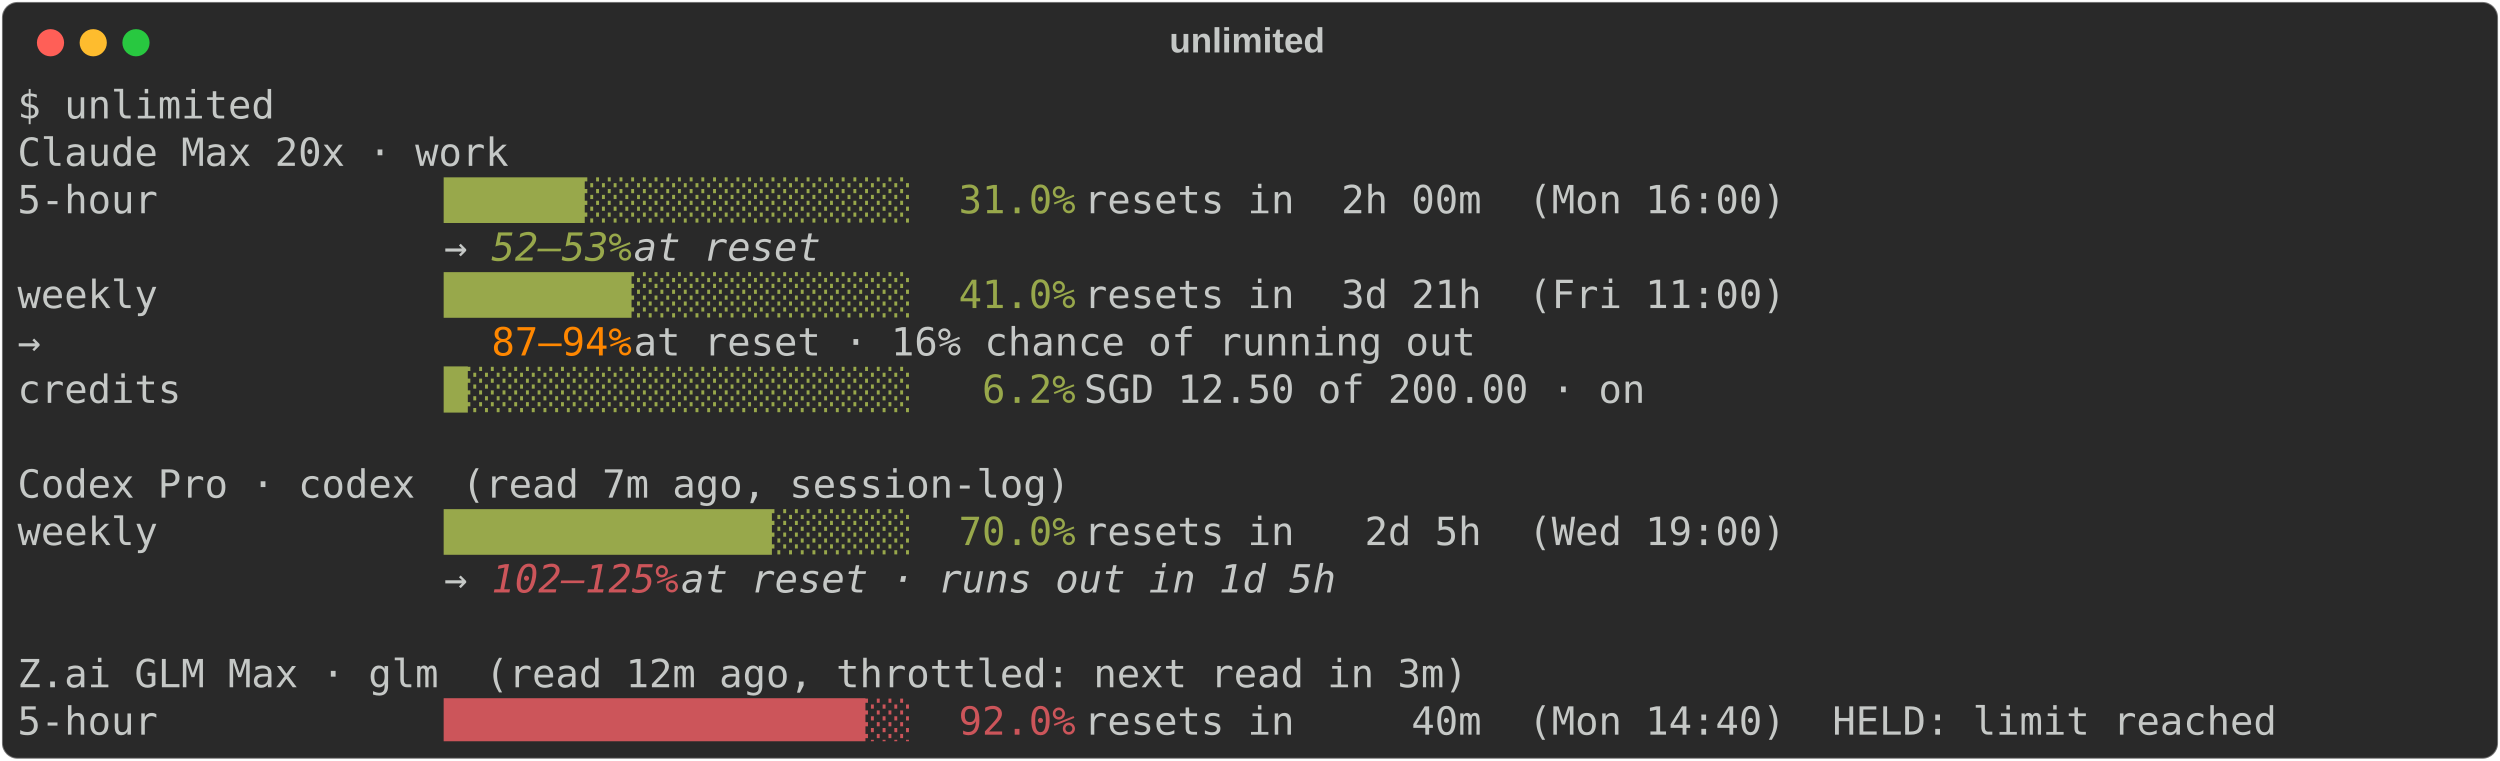
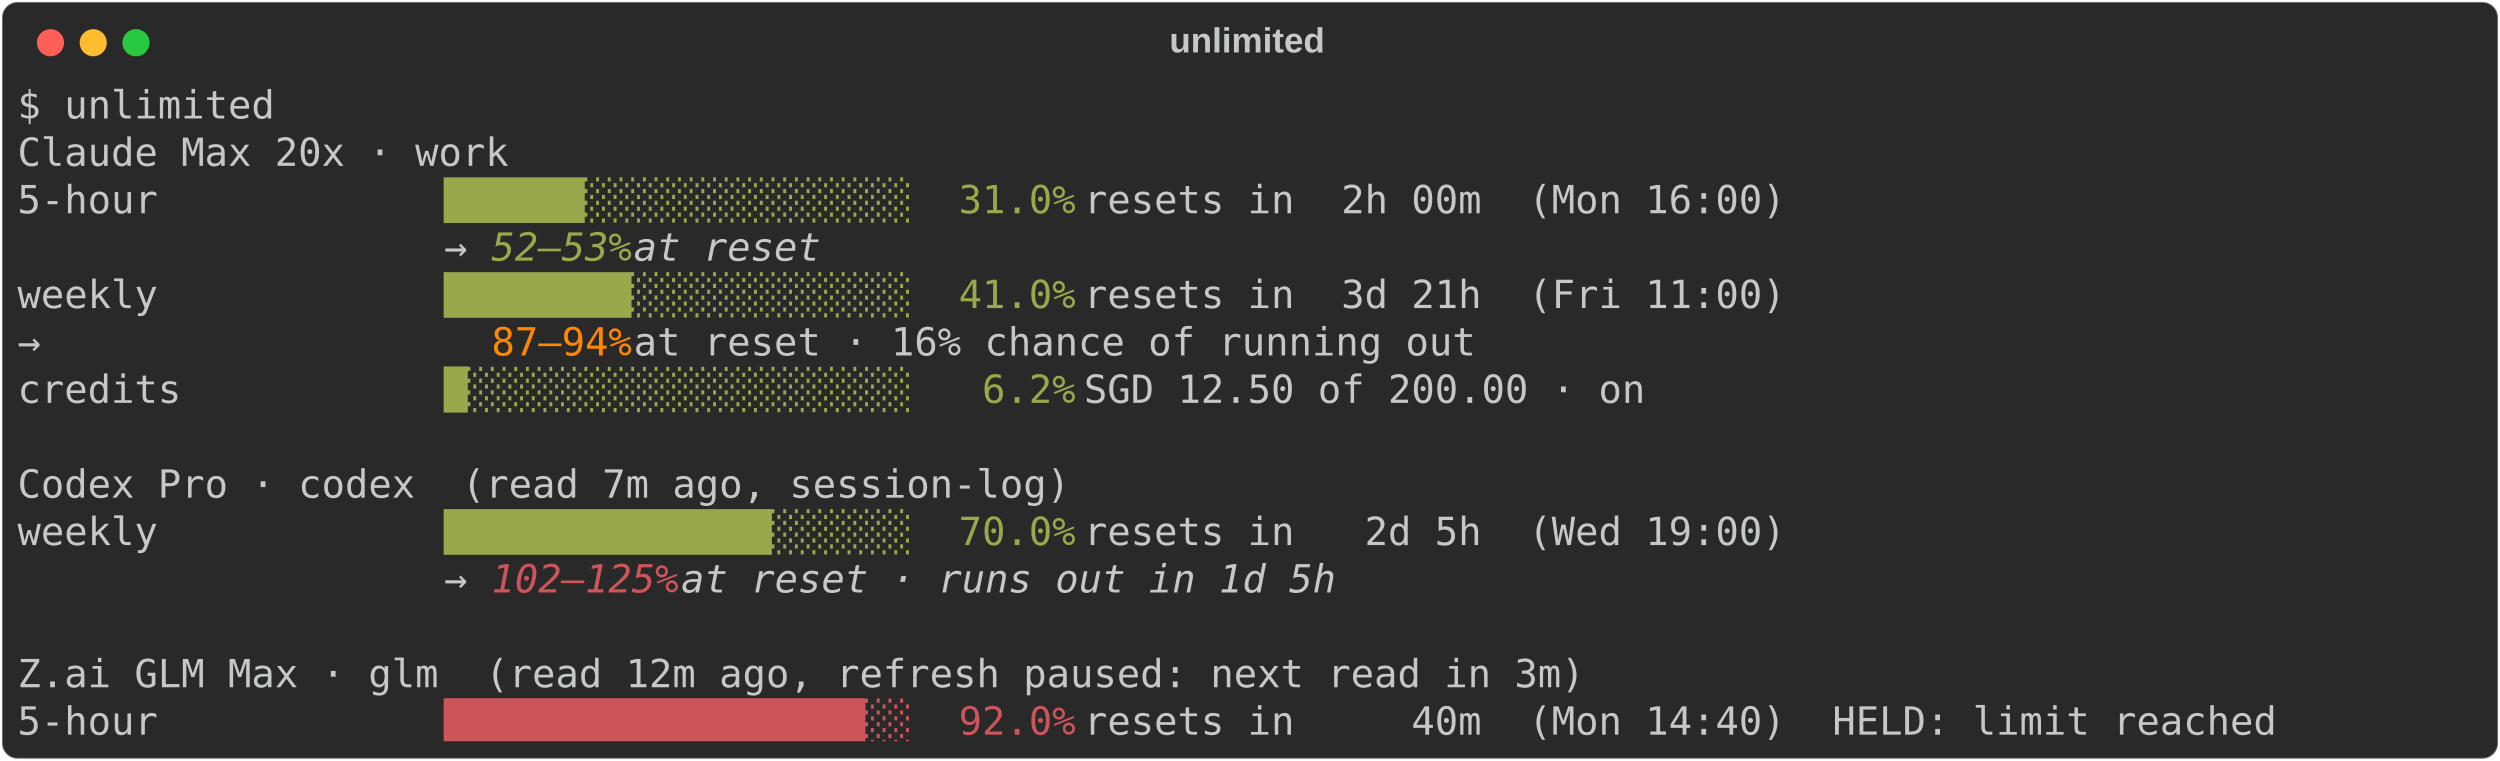
<svg xmlns="http://www.w3.org/2000/svg" class="rich-terminal" viewBox="0 0 1287 391.6">
  <style>

    @font-face {
        font-family: "Fira Code";
        src: local("FiraCode-Regular"),
                url("https://cdnjs.cloudflare.com/ajax/libs/firacode/6.2.0/woff2/FiraCode-Regular.woff2") format("woff2"),
                url("https://cdnjs.cloudflare.com/ajax/libs/firacode/6.2.0/woff/FiraCode-Regular.woff") format("woff");
        font-style: normal;
        font-weight: 400;
    }
    @font-face {
        font-family: "Fira Code";
        src: local("FiraCode-Bold"),
                url("https://cdnjs.cloudflare.com/ajax/libs/firacode/6.2.0/woff2/FiraCode-Bold.woff2") format("woff2"),
                url("https://cdnjs.cloudflare.com/ajax/libs/firacode/6.2.0/woff/FiraCode-Bold.woff") format("woff");
        font-style: bold;
        font-weight: 700;
    }

-     .terminal-1528697370-matrix {
+     .terminal-2381321169-matrix {
        font-family: Fira Code, monospace;
        font-size: 20px;
        line-height: 24.4px;
        font-variant-east-asian: full-width;
    }

-     .terminal-1528697370-title {
+     .terminal-2381321169-title {
        font-size: 18px;
        font-weight: bold;
        font-family: arial;
    }

-     .terminal-1528697370-r1 { fill: #c5c8c6 }
- .terminal-1528697370-r2 { fill: #98a84b }
- .terminal-1528697370-r3 { fill: #c5c8c6;font-style: italic; }
- .terminal-1528697370-r4 { fill: #98a84b;font-style: italic; }
- .terminal-1528697370-r5 { fill: #ff8700 }
- .terminal-1528697370-r6 { fill: #cc555a;font-style: italic; }
- .terminal-1528697370-r7 { fill: #cc555a }
+     .terminal-2381321169-r1 { fill: #c5c8c6 }
+ .terminal-2381321169-r2 { fill: #98a84b }
+ .terminal-2381321169-r3 { fill: #c5c8c6;font-style: italic; }
+ .terminal-2381321169-r4 { fill: #98a84b;font-style: italic; }
+ .terminal-2381321169-r5 { fill: #ff8700 }
+ .terminal-2381321169-r6 { fill: #cc555a;font-style: italic; }
+ .terminal-2381321169-r7 { fill: #cc555a }
    </style>
  <defs>
-     <clipPath id="terminal-1528697370-clip-terminal">
+     <clipPath id="terminal-2381321169-clip-terminal">
      <rect x="0" y="0" width="1267.8" height="340.6" />
    </clipPath>
-     <clipPath id="terminal-1528697370-line-0">
+     <clipPath id="terminal-2381321169-line-0">
      <rect x="0" y="1.5" width="1268.8" height="24.65" />
    </clipPath>
-     <clipPath id="terminal-1528697370-line-1">
+     <clipPath id="terminal-2381321169-line-1">
      <rect x="0" y="25.9" width="1268.8" height="24.65" />
    </clipPath>
-     <clipPath id="terminal-1528697370-line-2">
+     <clipPath id="terminal-2381321169-line-2">
      <rect x="0" y="50.3" width="1268.8" height="24.65" />
    </clipPath>
-     <clipPath id="terminal-1528697370-line-3">
+     <clipPath id="terminal-2381321169-line-3">
      <rect x="0" y="74.7" width="1268.8" height="24.65" />
    </clipPath>
-     <clipPath id="terminal-1528697370-line-4">
+     <clipPath id="terminal-2381321169-line-4">
      <rect x="0" y="99.1" width="1268.8" height="24.65" />
    </clipPath>
-     <clipPath id="terminal-1528697370-line-5">
+     <clipPath id="terminal-2381321169-line-5">
      <rect x="0" y="123.5" width="1268.8" height="24.65" />
    </clipPath>
-     <clipPath id="terminal-1528697370-line-6">
+     <clipPath id="terminal-2381321169-line-6">
      <rect x="0" y="147.9" width="1268.8" height="24.65" />
    </clipPath>
-     <clipPath id="terminal-1528697370-line-7">
+     <clipPath id="terminal-2381321169-line-7">
      <rect x="0" y="172.3" width="1268.8" height="24.65" />
    </clipPath>
-     <clipPath id="terminal-1528697370-line-8">
+     <clipPath id="terminal-2381321169-line-8">
      <rect x="0" y="196.7" width="1268.8" height="24.65" />
    </clipPath>
-     <clipPath id="terminal-1528697370-line-9">
+     <clipPath id="terminal-2381321169-line-9">
      <rect x="0" y="221.1" width="1268.8" height="24.65" />
    </clipPath>
-     <clipPath id="terminal-1528697370-line-10">
+     <clipPath id="terminal-2381321169-line-10">
      <rect x="0" y="245.5" width="1268.8" height="24.65" />
    </clipPath>
-     <clipPath id="terminal-1528697370-line-11">
+     <clipPath id="terminal-2381321169-line-11">
      <rect x="0" y="269.9" width="1268.8" height="24.65" />
    </clipPath>
-     <clipPath id="terminal-1528697370-line-12">
+     <clipPath id="terminal-2381321169-line-12">
      <rect x="0" y="294.3" width="1268.8" height="24.65" />
    </clipPath>
  </defs>
  <rect fill="#292929" stroke="rgba(255,255,255,0.35)" stroke-width="1" x="1" y="1" width="1285" height="389.6" rx="8" />
-   <text class="terminal-1528697370-title" fill="#c5c8c6" text-anchor="middle" x="642" y="27">unlimited</text>
+   <text class="terminal-2381321169-title" fill="#c5c8c6" text-anchor="middle" x="642" y="27">unlimited</text>
  <g transform="translate(26,22)">
    <circle cx="0" cy="0" r="7" fill="#ff5f57" />
    <circle cx="22" cy="0" r="7" fill="#febc2e" />
    <circle cx="44" cy="0" r="7" fill="#28c840" />
  </g>
-   <g transform="translate(9, 41)" clip-path="url(#terminal-1528697370-clip-terminal)">
-     <g class="terminal-1528697370-matrix">
-       <text class="terminal-1528697370-r1" x="0" y="20" textLength="134.2" clip-path="url(#terminal-1528697370-line-0)">$ unlimited</text>
-       <text class="terminal-1528697370-r1" x="1268.8" y="20" textLength="12.2" clip-path="url(#terminal-1528697370-line-0)">
+   <g transform="translate(9, 41)" clip-path="url(#terminal-2381321169-clip-terminal)">
+     <g class="terminal-2381321169-matrix">
+       <text class="terminal-2381321169-r1" x="0" y="20" textLength="134.2" clip-path="url(#terminal-2381321169-line-0)">$ unlimited</text>
+       <text class="terminal-2381321169-r1" x="1268.8" y="20" textLength="12.2" clip-path="url(#terminal-2381321169-line-0)">
</text>
-       <text class="terminal-1528697370-r1" x="0" y="44.4" textLength="256.2" clip-path="url(#terminal-1528697370-line-1)">Claude Max 20x · work</text>
-       <text class="terminal-1528697370-r1" x="1268.8" y="44.4" textLength="12.2" clip-path="url(#terminal-1528697370-line-1)">
+       <text class="terminal-2381321169-r1" x="0" y="44.4" textLength="256.2" clip-path="url(#terminal-2381321169-line-1)">Claude Max 20x · work</text>
+       <text class="terminal-2381321169-r1" x="1268.8" y="44.4" textLength="12.2" clip-path="url(#terminal-2381321169-line-1)">
</text>
-       <text class="terminal-1528697370-r1" x="0" y="68.8" textLength="219.6" clip-path="url(#terminal-1528697370-line-2)">  5-hour          </text>
-       <text class="terminal-1528697370-r2" x="219.6" y="68.8" textLength="329.4" clip-path="url(#terminal-1528697370-line-2)">██████░░░░░░░░░░░░░░  31.0%</text>
-       <text class="terminal-1528697370-r1" x="549" y="68.8" textLength="390.4" clip-path="url(#terminal-1528697370-line-2)">  resets in  2h 00m  (Mon 16:00)</text>
-       <text class="terminal-1528697370-r1" x="1268.8" y="68.8" textLength="12.2" clip-path="url(#terminal-1528697370-line-2)">
+       <text class="terminal-2381321169-r1" x="0" y="68.8" textLength="219.6" clip-path="url(#terminal-2381321169-line-2)">  5-hour          </text>
+       <text class="terminal-2381321169-r2" x="219.6" y="68.8" textLength="329.4" clip-path="url(#terminal-2381321169-line-2)">██████░░░░░░░░░░░░░░  31.0%</text>
+       <text class="terminal-2381321169-r1" x="549" y="68.8" textLength="390.4" clip-path="url(#terminal-2381321169-line-2)">  resets in  2h 00m  (Mon 16:00)</text>
+       <text class="terminal-2381321169-r1" x="1268.8" y="68.8" textLength="12.2" clip-path="url(#terminal-2381321169-line-2)">
</text>
-       <text class="terminal-1528697370-r3" x="219.6" y="93.2" textLength="24.4" clip-path="url(#terminal-1528697370-line-3)">→ </text>
-       <text class="terminal-1528697370-r4" x="244" y="93.2" textLength="73.2" clip-path="url(#terminal-1528697370-line-3)">52–53%</text>
-       <text class="terminal-1528697370-r3" x="317.2" y="93.2" textLength="109.8" clip-path="url(#terminal-1528697370-line-3)"> at reset</text>
-       <text class="terminal-1528697370-r1" x="1268.8" y="93.2" textLength="12.2" clip-path="url(#terminal-1528697370-line-3)">
+       <text class="terminal-2381321169-r3" x="219.6" y="93.2" textLength="24.4" clip-path="url(#terminal-2381321169-line-3)">→ </text>
+       <text class="terminal-2381321169-r4" x="244" y="93.2" textLength="73.2" clip-path="url(#terminal-2381321169-line-3)">52–53%</text>
+       <text class="terminal-2381321169-r3" x="317.2" y="93.2" textLength="109.8" clip-path="url(#terminal-2381321169-line-3)"> at reset</text>
+       <text class="terminal-2381321169-r1" x="1268.8" y="93.2" textLength="12.2" clip-path="url(#terminal-2381321169-line-3)">
</text>
-       <text class="terminal-1528697370-r1" x="0" y="117.6" textLength="219.6" clip-path="url(#terminal-1528697370-line-4)">  weekly          </text>
-       <text class="terminal-1528697370-r2" x="219.6" y="117.6" textLength="329.4" clip-path="url(#terminal-1528697370-line-4)">████████░░░░░░░░░░░░  41.0%</text>
-       <text class="terminal-1528697370-r1" x="549" y="117.6" textLength="390.4" clip-path="url(#terminal-1528697370-line-4)">  resets in  3d 21h  (Fri 11:00)</text>
-       <text class="terminal-1528697370-r1" x="1268.8" y="117.6" textLength="12.2" clip-path="url(#terminal-1528697370-line-4)">
+       <text class="terminal-2381321169-r1" x="0" y="117.6" textLength="219.6" clip-path="url(#terminal-2381321169-line-4)">  weekly          </text>
+       <text class="terminal-2381321169-r2" x="219.6" y="117.6" textLength="329.4" clip-path="url(#terminal-2381321169-line-4)">████████░░░░░░░░░░░░  41.0%</text>
+       <text class="terminal-2381321169-r1" x="549" y="117.6" textLength="390.4" clip-path="url(#terminal-2381321169-line-4)">  resets in  3d 21h  (Fri 11:00)</text>
+       <text class="terminal-2381321169-r1" x="1268.8" y="117.6" textLength="12.2" clip-path="url(#terminal-2381321169-line-4)">
</text>
-       <text class="terminal-1528697370-r1" x="0" y="142" textLength="244" clip-path="url(#terminal-1528697370-line-5)">                  → </text>
-       <text class="terminal-1528697370-r5" x="244" y="142" textLength="73.2" clip-path="url(#terminal-1528697370-line-5)">87–94%</text>
-       <text class="terminal-1528697370-r1" x="317.2" y="142" textLength="451.4" clip-path="url(#terminal-1528697370-line-5)"> at reset · 16% chance of running out</text>
-       <text class="terminal-1528697370-r1" x="1268.8" y="142" textLength="12.2" clip-path="url(#terminal-1528697370-line-5)">
+       <text class="terminal-2381321169-r1" x="0" y="142" textLength="244" clip-path="url(#terminal-2381321169-line-5)">                  → </text>
+       <text class="terminal-2381321169-r5" x="244" y="142" textLength="73.2" clip-path="url(#terminal-2381321169-line-5)">87–94%</text>
+       <text class="terminal-2381321169-r1" x="317.2" y="142" textLength="451.4" clip-path="url(#terminal-2381321169-line-5)"> at reset · 16% chance of running out</text>
+       <text class="terminal-2381321169-r1" x="1268.8" y="142" textLength="12.2" clip-path="url(#terminal-2381321169-line-5)">
</text>
-       <text class="terminal-1528697370-r1" x="0" y="166.4" textLength="219.6" clip-path="url(#terminal-1528697370-line-6)">  credits         </text>
-       <text class="terminal-1528697370-r2" x="219.6" y="166.4" textLength="329.4" clip-path="url(#terminal-1528697370-line-6)">█░░░░░░░░░░░░░░░░░░░   6.2%</text>
-       <text class="terminal-1528697370-r1" x="549" y="166.4" textLength="317.2" clip-path="url(#terminal-1528697370-line-6)">  SGD 12.50 of 200.00 · on</text>
-       <text class="terminal-1528697370-r1" x="1268.8" y="166.4" textLength="12.2" clip-path="url(#terminal-1528697370-line-6)">
+       <text class="terminal-2381321169-r1" x="0" y="166.4" textLength="219.6" clip-path="url(#terminal-2381321169-line-6)">  credits         </text>
+       <text class="terminal-2381321169-r2" x="219.6" y="166.4" textLength="329.4" clip-path="url(#terminal-2381321169-line-6)">█░░░░░░░░░░░░░░░░░░░   6.2%</text>
+       <text class="terminal-2381321169-r1" x="549" y="166.4" textLength="317.2" clip-path="url(#terminal-2381321169-line-6)">  SGD 12.50 of 200.00 · on</text>
+       <text class="terminal-2381321169-r1" x="1268.8" y="166.4" textLength="12.2" clip-path="url(#terminal-2381321169-line-6)">
</text>
-       <text class="terminal-1528697370-r1" x="1268.8" y="190.8" textLength="12.2" clip-path="url(#terminal-1528697370-line-7)">
+       <text class="terminal-2381321169-r1" x="1268.8" y="190.8" textLength="12.2" clip-path="url(#terminal-2381321169-line-7)">
</text>
-       <text class="terminal-1528697370-r1" x="0" y="215.2" textLength="549" clip-path="url(#terminal-1528697370-line-8)">Codex Pro · codex  (read 7m ago, session-log)</text>
-       <text class="terminal-1528697370-r1" x="1268.8" y="215.2" textLength="12.2" clip-path="url(#terminal-1528697370-line-8)">
+       <text class="terminal-2381321169-r1" x="0" y="215.2" textLength="549" clip-path="url(#terminal-2381321169-line-8)">Codex Pro · codex  (read 7m ago, session-log)</text>
+       <text class="terminal-2381321169-r1" x="1268.8" y="215.2" textLength="12.2" clip-path="url(#terminal-2381321169-line-8)">
</text>
-       <text class="terminal-1528697370-r1" x="0" y="239.6" textLength="219.6" clip-path="url(#terminal-1528697370-line-9)">  weekly          </text>
-       <text class="terminal-1528697370-r2" x="219.6" y="239.6" textLength="329.4" clip-path="url(#terminal-1528697370-line-9)">██████████████░░░░░░  70.0%</text>
-       <text class="terminal-1528697370-r1" x="549" y="239.6" textLength="390.4" clip-path="url(#terminal-1528697370-line-9)">  resets in   2d 5h  (Wed 19:00)</text>
-       <text class="terminal-1528697370-r1" x="1268.8" y="239.6" textLength="12.2" clip-path="url(#terminal-1528697370-line-9)">
+       <text class="terminal-2381321169-r1" x="0" y="239.6" textLength="219.6" clip-path="url(#terminal-2381321169-line-9)">  weekly          </text>
+       <text class="terminal-2381321169-r2" x="219.6" y="239.6" textLength="329.4" clip-path="url(#terminal-2381321169-line-9)">██████████████░░░░░░  70.0%</text>
+       <text class="terminal-2381321169-r1" x="549" y="239.6" textLength="390.4" clip-path="url(#terminal-2381321169-line-9)">  resets in   2d 5h  (Wed 19:00)</text>
+       <text class="terminal-2381321169-r1" x="1268.8" y="239.6" textLength="12.2" clip-path="url(#terminal-2381321169-line-9)">
</text>
-       <text class="terminal-1528697370-r3" x="219.6" y="264" textLength="24.4" clip-path="url(#terminal-1528697370-line-10)">→ </text>
-       <text class="terminal-1528697370-r6" x="244" y="264" textLength="97.6" clip-path="url(#terminal-1528697370-line-10)">102–125%</text>
-       <text class="terminal-1528697370-r3" x="341.6" y="264" textLength="353.8" clip-path="url(#terminal-1528697370-line-10)"> at reset · runs out in 1d 5h</text>
-       <text class="terminal-1528697370-r1" x="1268.8" y="264" textLength="12.2" clip-path="url(#terminal-1528697370-line-10)">
+       <text class="terminal-2381321169-r3" x="219.6" y="264" textLength="24.4" clip-path="url(#terminal-2381321169-line-10)">→ </text>
+       <text class="terminal-2381321169-r6" x="244" y="264" textLength="97.6" clip-path="url(#terminal-2381321169-line-10)">102–125%</text>
+       <text class="terminal-2381321169-r3" x="341.6" y="264" textLength="353.8" clip-path="url(#terminal-2381321169-line-10)"> at reset · runs out in 1d 5h</text>
+       <text class="terminal-2381321169-r1" x="1268.8" y="264" textLength="12.2" clip-path="url(#terminal-2381321169-line-10)">
</text>
-       <text class="terminal-1528697370-r1" x="1268.8" y="288.4" textLength="12.2" clip-path="url(#terminal-1528697370-line-11)">
+       <text class="terminal-2381321169-r1" x="1268.8" y="288.4" textLength="12.2" clip-path="url(#terminal-2381321169-line-11)">
</text>
-       <text class="terminal-1528697370-r1" x="0" y="312.8" textLength="756.4" clip-path="url(#terminal-1528697370-line-12)">Z.ai GLM Max · glm  (read 12m ago, throttled: next read in 3m)</text>
-       <text class="terminal-1528697370-r1" x="1268.8" y="312.8" textLength="12.2" clip-path="url(#terminal-1528697370-line-12)">
+       <text class="terminal-2381321169-r1" x="0" y="312.8" textLength="817.4" clip-path="url(#terminal-2381321169-line-12)">Z.ai GLM Max · glm  (read 12m ago, refresh paused: next read in 3m)</text>
+       <text class="terminal-2381321169-r1" x="1268.8" y="312.8" textLength="12.2" clip-path="url(#terminal-2381321169-line-12)">
</text>
-       <text class="terminal-1528697370-r1" x="0" y="337.2" textLength="219.6" clip-path="url(#terminal-1528697370-line-13)">  5-hour          </text>
-       <text class="terminal-1528697370-r7" x="219.6" y="337.2" textLength="329.4" clip-path="url(#terminal-1528697370-line-13)">██████████████████░░  92.0%</text>
-       <text class="terminal-1528697370-r1" x="549" y="337.2" textLength="646.6" clip-path="url(#terminal-1528697370-line-13)">  resets in     40m  (Mon 14:40)  HELD: limit_reached</text>
-       <text class="terminal-1528697370-r1" x="1268.8" y="337.2" textLength="12.2" clip-path="url(#terminal-1528697370-line-13)">
+       <text class="terminal-2381321169-r1" x="0" y="337.2" textLength="219.6" clip-path="url(#terminal-2381321169-line-13)">  5-hour          </text>
+       <text class="terminal-2381321169-r7" x="219.6" y="337.2" textLength="329.4" clip-path="url(#terminal-2381321169-line-13)">██████████████████░░  92.0%</text>
+       <text class="terminal-2381321169-r1" x="549" y="337.2" textLength="646.6" clip-path="url(#terminal-2381321169-line-13)">  resets in     40m  (Mon 14:40)  HELD: limit_reached</text>
+       <text class="terminal-2381321169-r1" x="1268.8" y="337.2" textLength="12.2" clip-path="url(#terminal-2381321169-line-13)">
</text>
    </g>
  </g>
</svg>
